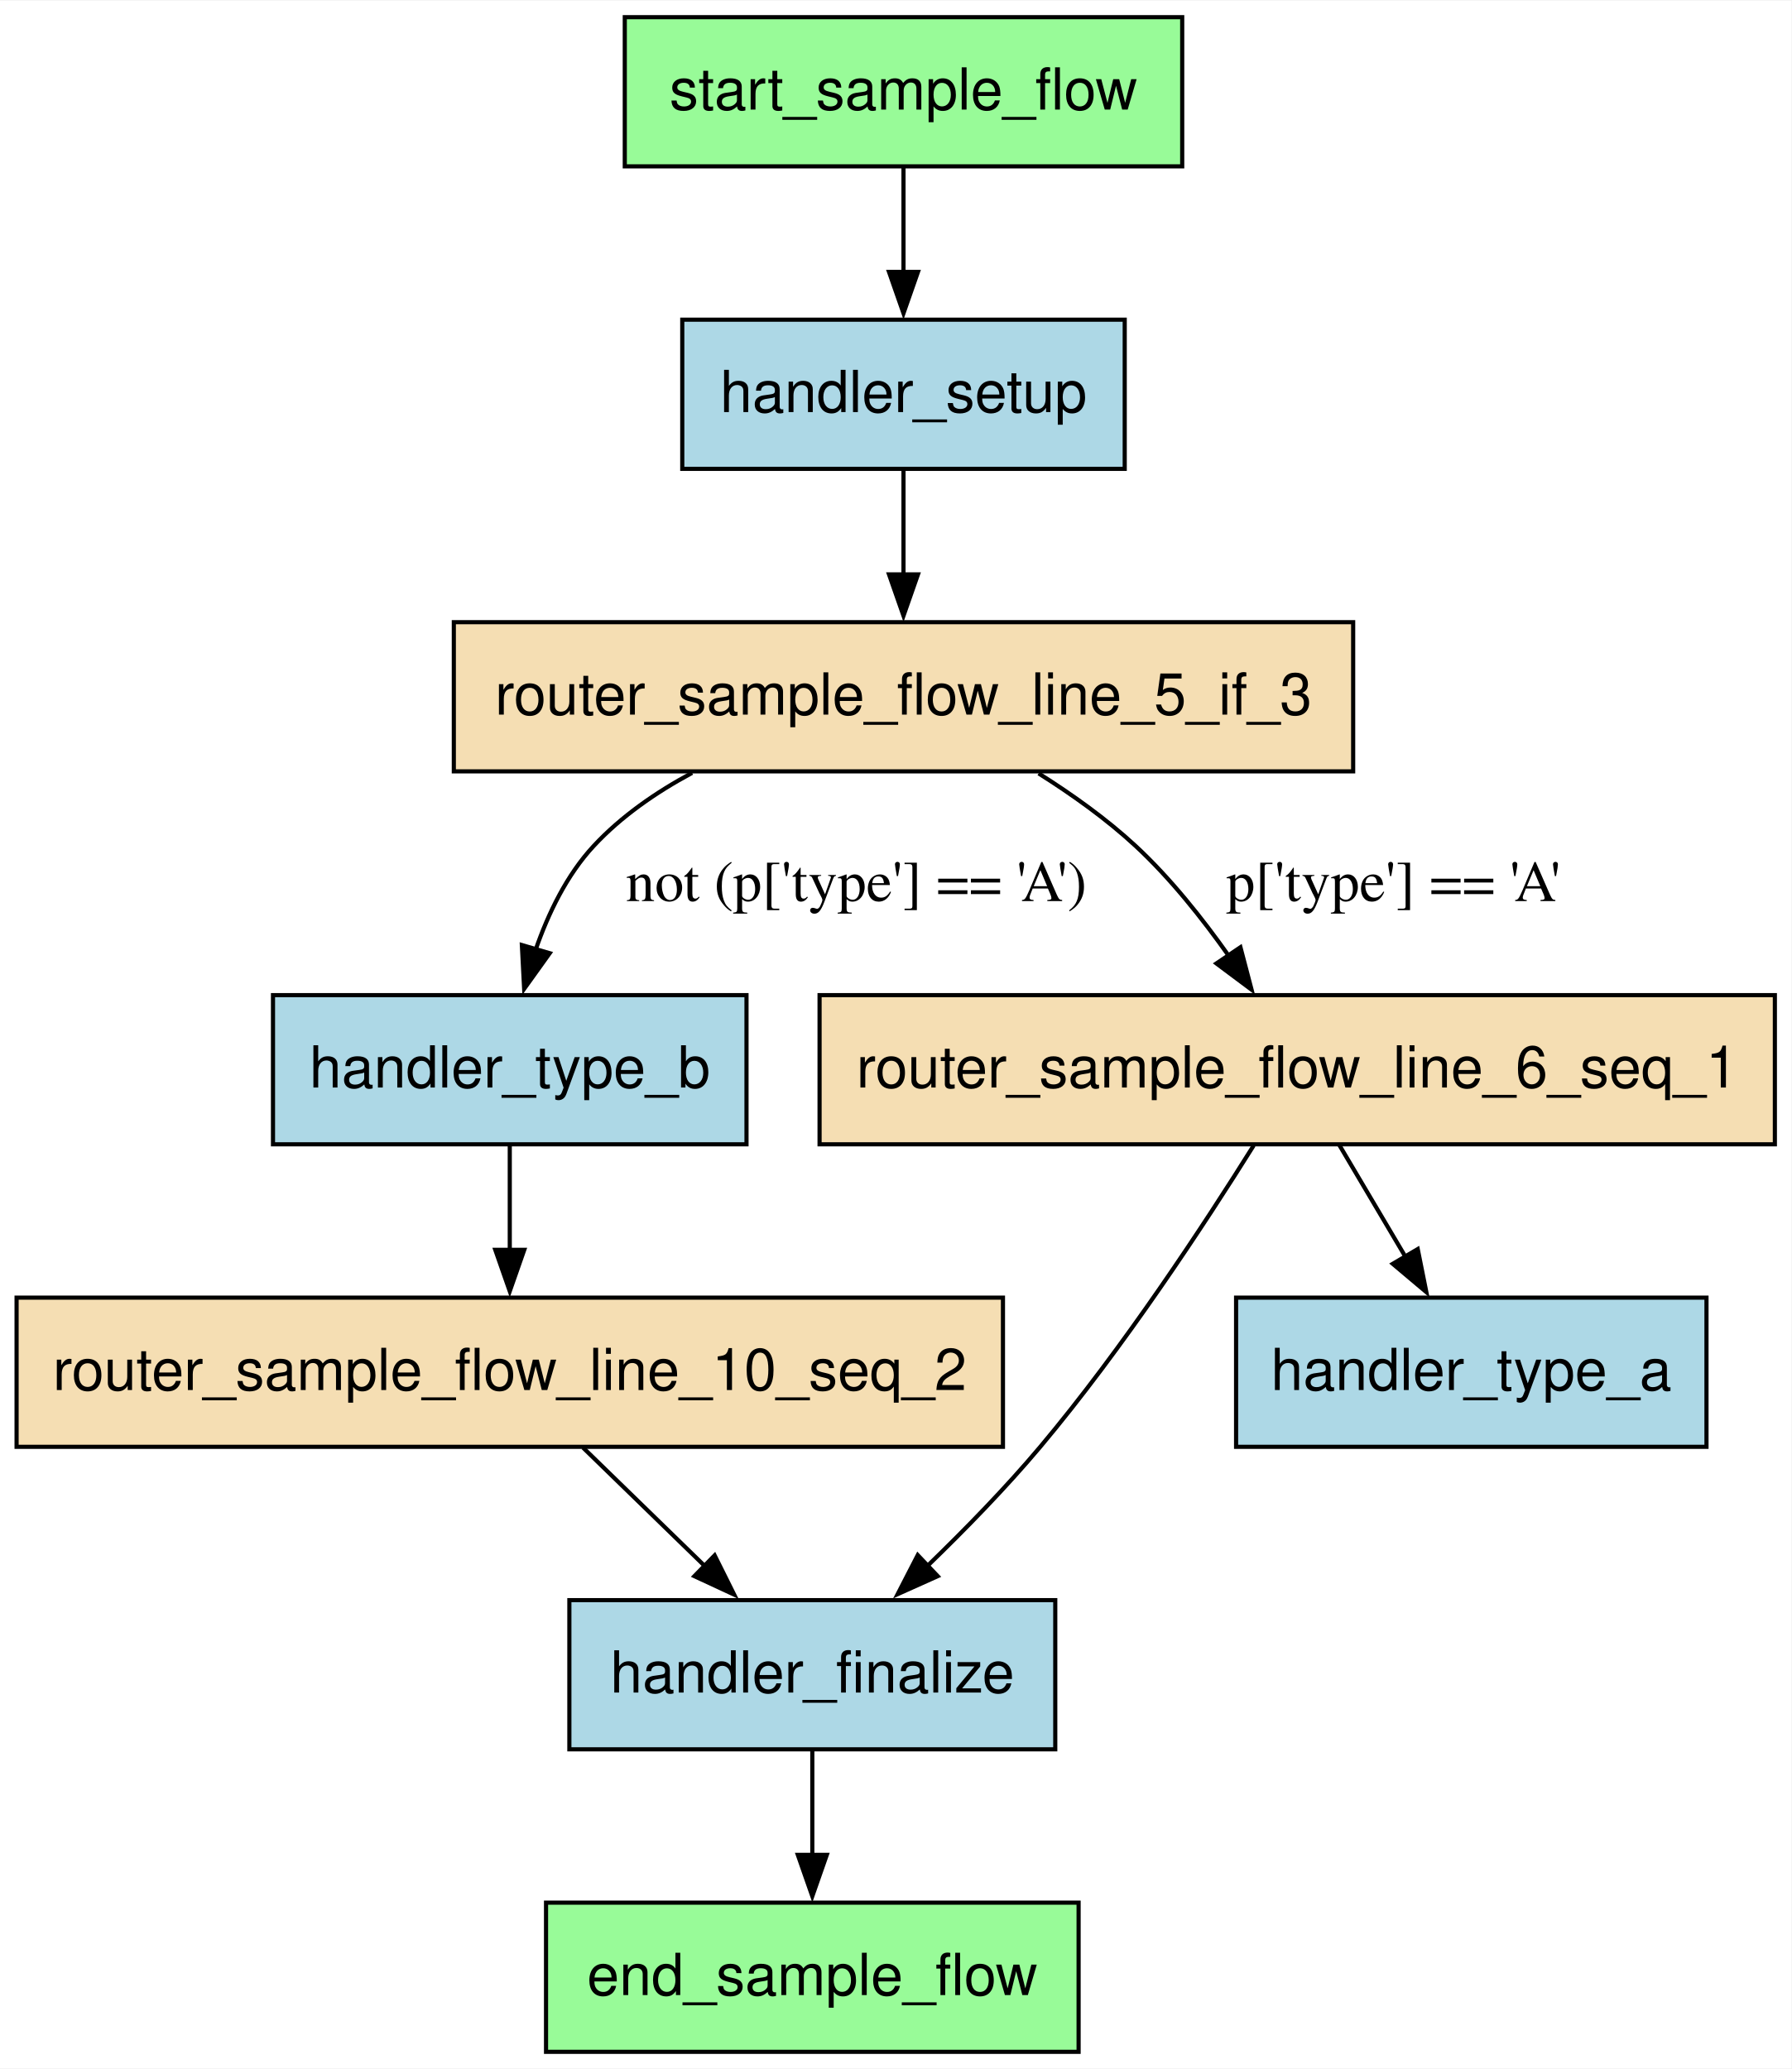
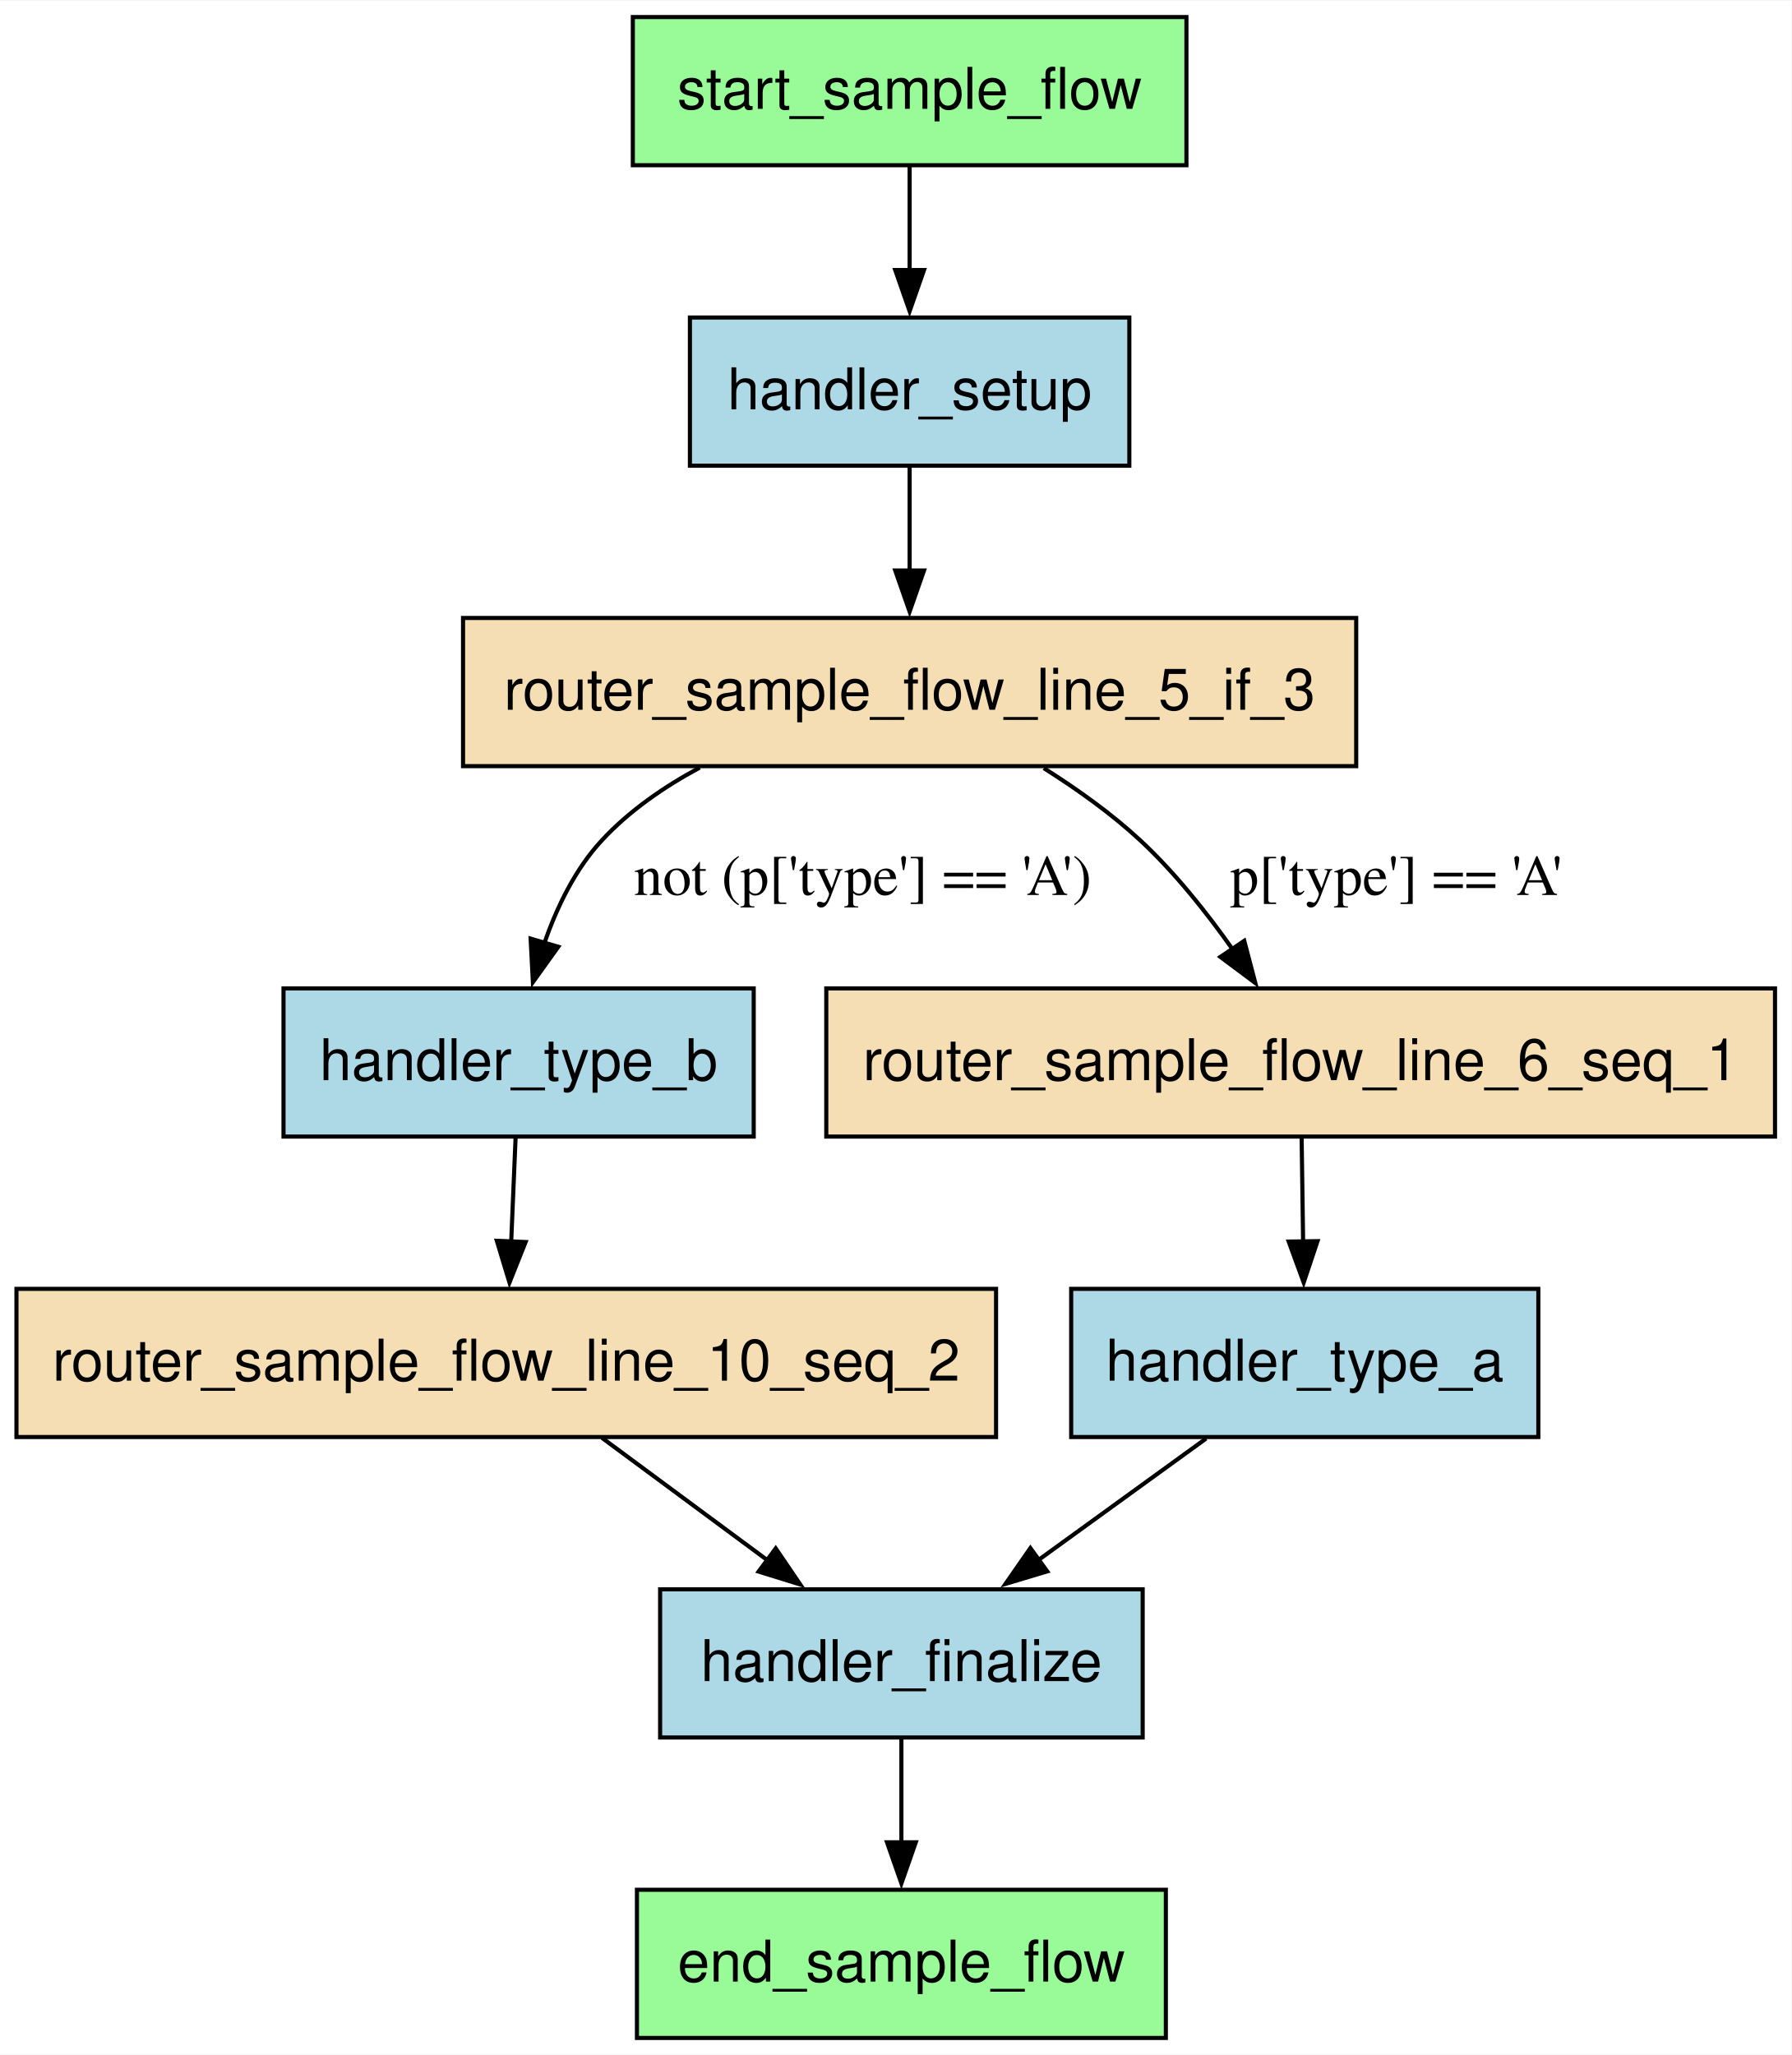
- <svg xmlns="http://www.w3.org/2000/svg" width="432pt" height="499pt" viewBox="0.00 0.00 432.25 499.00">
+ <svg xmlns="http://www.w3.org/2000/svg" width="435pt" height="499pt" viewBox="0.00 0.00 435.25 499.00">
  <g id="graph0" class="graph" transform="scale(1 1) rotate(0) translate(4 495)">
-     <polygon fill="white" stroke="none" points="-4,4 -4,-495 428.25,-495 428.25,4 -4,4" />
+     <polygon fill="white" stroke="none" points="-4,4 -4,-495 431.25,-495 431.25,4 -4,4" />
    <g id="node1" class="node">
-       <polygon fill="palegreen" stroke="black" points="256.25,-36 127.75,-36 127.75,0 256.25,0 256.25,-36" />
-       <text text-anchor="middle" x="192" y="-13.7" font-family="Helvetica,sans-Serif" font-size="14.00">end_sample_flow</text>
+       <polygon fill="palegreen" stroke="black" points="279.25,-36 150.75,-36 150.75,0 279.25,0 279.25,-36" />
+       <text text-anchor="middle" x="215" y="-13.7" font-family="Helvetica,sans-Serif" font-size="14.00">end_sample_flow</text>
    </g>
    <g id="node2" class="node">
-       <polygon fill="lightblue" stroke="black" points="250.62,-109 133.38,-109 133.38,-73 250.62,-73 250.62,-109" />
-       <text text-anchor="middle" x="192" y="-86.7" font-family="Helvetica,sans-Serif" font-size="14.00">handler_finalize</text>
+       <polygon fill="lightblue" stroke="black" points="273.62,-109 156.38,-109 156.38,-73 273.62,-73 273.62,-109" />
+       <text text-anchor="middle" x="215" y="-86.7" font-family="Helvetica,sans-Serif" font-size="14.00">handler_finalize</text>
    </g>
    <g id="edge9" class="edge">
-       <path fill="none" stroke="black" d="M192,-72.81C192,-65.23 192,-56.1 192,-47.54" />
-       <polygon fill="black" stroke="black" points="195.5,-47.54 192,-37.54 188.5,-47.54 195.5,-47.54" />
+       <path fill="none" stroke="black" d="M215,-72.81C215,-65.23 215,-56.1 215,-47.54" />
+       <polygon fill="black" stroke="black" points="218.5,-47.54 215,-37.54 211.5,-47.54 218.5,-47.54" />
    </g>
    <g id="node3" class="node">
-       <polygon fill="lightblue" stroke="black" points="267.38,-418 160.62,-418 160.62,-382 267.38,-382 267.38,-418" />
-       <text text-anchor="middle" x="214" y="-395.7" font-family="Helvetica,sans-Serif" font-size="14.00">handler_setup</text>
+       <polygon fill="lightblue" stroke="black" points="270.38,-418 163.62,-418 163.62,-382 270.38,-382 270.38,-418" />
+       <text text-anchor="middle" x="217" y="-395.7" font-family="Helvetica,sans-Serif" font-size="14.00">handler_setup</text>
    </g>
    <g id="node7" class="node">
-       <polygon fill="wheat" stroke="black" points="322.5,-345 105.5,-345 105.5,-309 322.5,-309 322.5,-345" />
-       <text text-anchor="middle" x="214" y="-322.7" font-family="Helvetica,sans-Serif" font-size="14.00">router_sample_flow_line_5_if_3</text>
+       <polygon fill="wheat" stroke="black" points="325.5,-345 108.5,-345 108.5,-309 325.5,-309 325.5,-345" />
+       <text text-anchor="middle" x="217" y="-322.7" font-family="Helvetica,sans-Serif" font-size="14.00">router_sample_flow_line_5_if_3</text>
    </g>
    <g id="edge2" class="edge">
-       <path fill="none" stroke="black" d="M214,-381.81C214,-374.23 214,-365.1 214,-356.54" />
-       <polygon fill="black" stroke="black" points="217.5,-356.54 214,-346.54 210.5,-356.54 217.5,-356.54" />
+       <path fill="none" stroke="black" d="M217,-381.81C217,-374.23 217,-365.1 217,-356.54" />
+       <polygon fill="black" stroke="black" points="220.5,-356.54 217,-346.54 213.5,-356.54 220.5,-356.54" />
    </g>
    <g id="node4" class="node">
-       <polygon fill="lightblue" stroke="black" points="407.75,-182 294.25,-182 294.25,-146 407.75,-146 407.75,-182" />
-       <text text-anchor="middle" x="351" y="-159.7" font-family="Helvetica,sans-Serif" font-size="14.00">handler_type_a</text>
+       <polygon fill="lightblue" stroke="black" points="369.75,-182 256.25,-182 256.25,-146 369.75,-146 369.75,-182" />
+       <text text-anchor="middle" x="313" y="-159.7" font-family="Helvetica,sans-Serif" font-size="14.00">handler_type_a</text>
+     </g>
+     <g id="edge8" class="edge">
+       <path fill="none" stroke="black" d="M289.03,-145.63C276.69,-136.69 261.45,-125.66 248.02,-115.92" />
+       <polygon fill="black" stroke="black" points="250.44,-113.36 240.29,-110.32 246.34,-119.02 250.44,-113.36" />
    </g>
    <g id="node5" class="node">
-       <polygon fill="lightblue" stroke="black" points="176.12,-255 61.87,-255 61.87,-219 176.12,-219 176.12,-255" />
-       <text text-anchor="middle" x="119" y="-232.7" font-family="Helvetica,sans-Serif" font-size="14.00">handler_type_b</text>
+       <polygon fill="lightblue" stroke="black" points="179.12,-255 64.88,-255 64.88,-219 179.12,-219 179.12,-255" />
+       <text text-anchor="middle" x="122" y="-232.7" font-family="Helvetica,sans-Serif" font-size="14.00">handler_type_b</text>
    </g>
    <g id="node6" class="node">
      <polygon fill="wheat" stroke="black" points="238,-182 0,-182 0,-146 238,-146 238,-182" />
      <text text-anchor="middle" x="119" y="-159.7" font-family="Helvetica,sans-Serif" font-size="14.00">router_sample_flow_line_10_seq_2</text>
    </g>
+     <g id="edge6" class="edge">
+       <path fill="none" stroke="black" d="M121.27,-218.81C120.95,-211.14 120.56,-201.89 120.19,-193.24" />
+       <polygon fill="black" stroke="black" points="123.7,-193.38 119.78,-183.54 116.71,-193.68 123.7,-193.38" />
+     </g>
    <g id="edge7" class="edge">
-       <path fill="none" stroke="black" d="M119,-218.81C119,-211.23 119,-202.1 119,-193.54" />
-       <polygon fill="black" stroke="black" points="122.5,-193.54 119,-183.54 115.5,-193.54 122.5,-193.54" />
+       <path fill="none" stroke="black" d="M142.24,-145.81C154.3,-136.9 169.22,-125.86 182.41,-116.1" />
+       <polygon fill="black" stroke="black" points="184.47,-118.94 190.43,-110.17 180.3,-113.31 184.47,-118.94" />
    </g>
-     <g id="edge8" class="edge">
-       <path fill="none" stroke="black" d="M136.67,-145.81C145.48,-137.24 156.31,-126.71 166.04,-117.24" />
-       <polygon fill="black" stroke="black" points="168.43,-119.81 173.15,-110.33 163.54,-114.79 168.43,-119.81" />
-     </g>
-     <g id="edge6" class="edge">
-       <path fill="none" stroke="black" d="M163,-308.64C154.27,-303.95 145.88,-298.14 139.25,-291 132.74,-284 128.26,-274.69 125.2,-265.83" />
-       <polygon fill="black" stroke="black" points="128.64,-265.12 122.47,-256.51 121.92,-267.09 128.64,-265.12" />
-       <text text-anchor="middle" x="202.62" y="-277.7" font-family="Times,serif" font-size="14.00">not (p['type'] == 'A')</text>
+     <g id="edge5" class="edge">
+       <path fill="none" stroke="black" d="M166,-308.64C157.27,-303.95 148.88,-298.14 142.25,-291 135.74,-284 131.26,-274.69 128.2,-265.83" />
+       <polygon fill="black" stroke="black" points="131.64,-265.12 125.47,-256.51 124.92,-267.09 131.64,-265.12" />
+       <text text-anchor="middle" x="205.62" y="-277.7" font-family="Times,serif" font-size="14.00">not (p['type'] == 'A')</text>
    </g>
    <g id="node8" class="node">
-       <polygon fill="wheat" stroke="black" points="424.25,-255 193.75,-255 193.75,-219 424.25,-219 424.25,-255" />
-       <text text-anchor="middle" x="309" y="-232.7" font-family="Helvetica,sans-Serif" font-size="14.00">router_sample_flow_line_6_seq_1</text>
+       <polygon fill="wheat" stroke="black" points="427.25,-255 196.75,-255 196.75,-219 427.25,-219 427.25,-255" />
+       <text text-anchor="middle" x="312" y="-232.7" font-family="Helvetica,sans-Serif" font-size="14.00">router_sample_flow_line_6_seq_1</text>
    </g>
    <g id="edge4" class="edge">
-       <path fill="none" stroke="black" d="M246.6,-308.51C254.68,-303.42 263.02,-297.47 270,-291 278.37,-283.24 286.14,-273.47 292.51,-264.44" />
-       <polygon fill="black" stroke="black" points="295.3,-266.56 297.99,-256.31 289.5,-262.65 295.3,-266.56" />
-       <text text-anchor="middle" x="332.2" y="-277.7" font-family="Times,serif" font-size="14.00">p['type'] == 'A'</text>
-     </g>
-     <g id="edge5" class="edge">
-       <path fill="none" stroke="black" d="M298.49,-218.71C286.83,-200.06 267.02,-169.82 247,-146 238.71,-136.14 228.88,-126.06 219.84,-117.32" />
-       <polygon fill="black" stroke="black" points="222.26,-114.79 212.59,-110.45 217.44,-119.87 222.26,-114.79" />
+       <path fill="none" stroke="black" d="M249.6,-308.51C257.68,-303.42 266.02,-297.47 273,-291 281.37,-283.24 289.14,-273.47 295.51,-264.44" />
+       <polygon fill="black" stroke="black" points="298.3,-266.56 300.99,-256.31 292.5,-262.65 298.3,-266.56" />
+       <text text-anchor="middle" x="335.2" y="-277.7" font-family="Times,serif" font-size="14.00">p['type'] == 'A'</text>
    </g>
    <g id="edge3" class="edge">
-       <path fill="none" stroke="black" d="M319.17,-218.81C323.96,-210.7 329.8,-200.84 335.16,-191.78" />
-       <polygon fill="black" stroke="black" points="338.08,-193.72 340.16,-183.33 332.05,-190.16 338.08,-193.72" />
+       <path fill="none" stroke="black" d="M312.24,-218.81C312.35,-211.23 312.48,-202.1 312.6,-193.54" />
+       <polygon fill="black" stroke="black" points="316.1,-193.59 312.74,-183.54 309.1,-193.49 316.1,-193.59" />
    </g>
    <g id="node9" class="node">
-       <polygon fill="palegreen" stroke="black" points="281.25,-491 146.75,-491 146.75,-455 281.25,-455 281.25,-491" />
-       <text text-anchor="middle" x="214" y="-468.7" font-family="Helvetica,sans-Serif" font-size="14.00">start_sample_flow</text>
+       <polygon fill="palegreen" stroke="black" points="284.25,-491 149.75,-491 149.75,-455 284.25,-455 284.25,-491" />
+       <text text-anchor="middle" x="217" y="-468.7" font-family="Helvetica,sans-Serif" font-size="14.00">start_sample_flow</text>
    </g>
    <g id="edge1" class="edge">
-       <path fill="none" stroke="black" d="M214,-454.81C214,-447.23 214,-438.1 214,-429.54" />
-       <polygon fill="black" stroke="black" points="217.5,-429.54 214,-419.54 210.5,-429.54 217.5,-429.54" />
+       <path fill="none" stroke="black" d="M217,-454.81C217,-447.23 217,-438.1 217,-429.54" />
+       <polygon fill="black" stroke="black" points="220.5,-429.54 217,-419.54 213.5,-429.54 220.5,-429.54" />
    </g>
  </g>
</svg>
